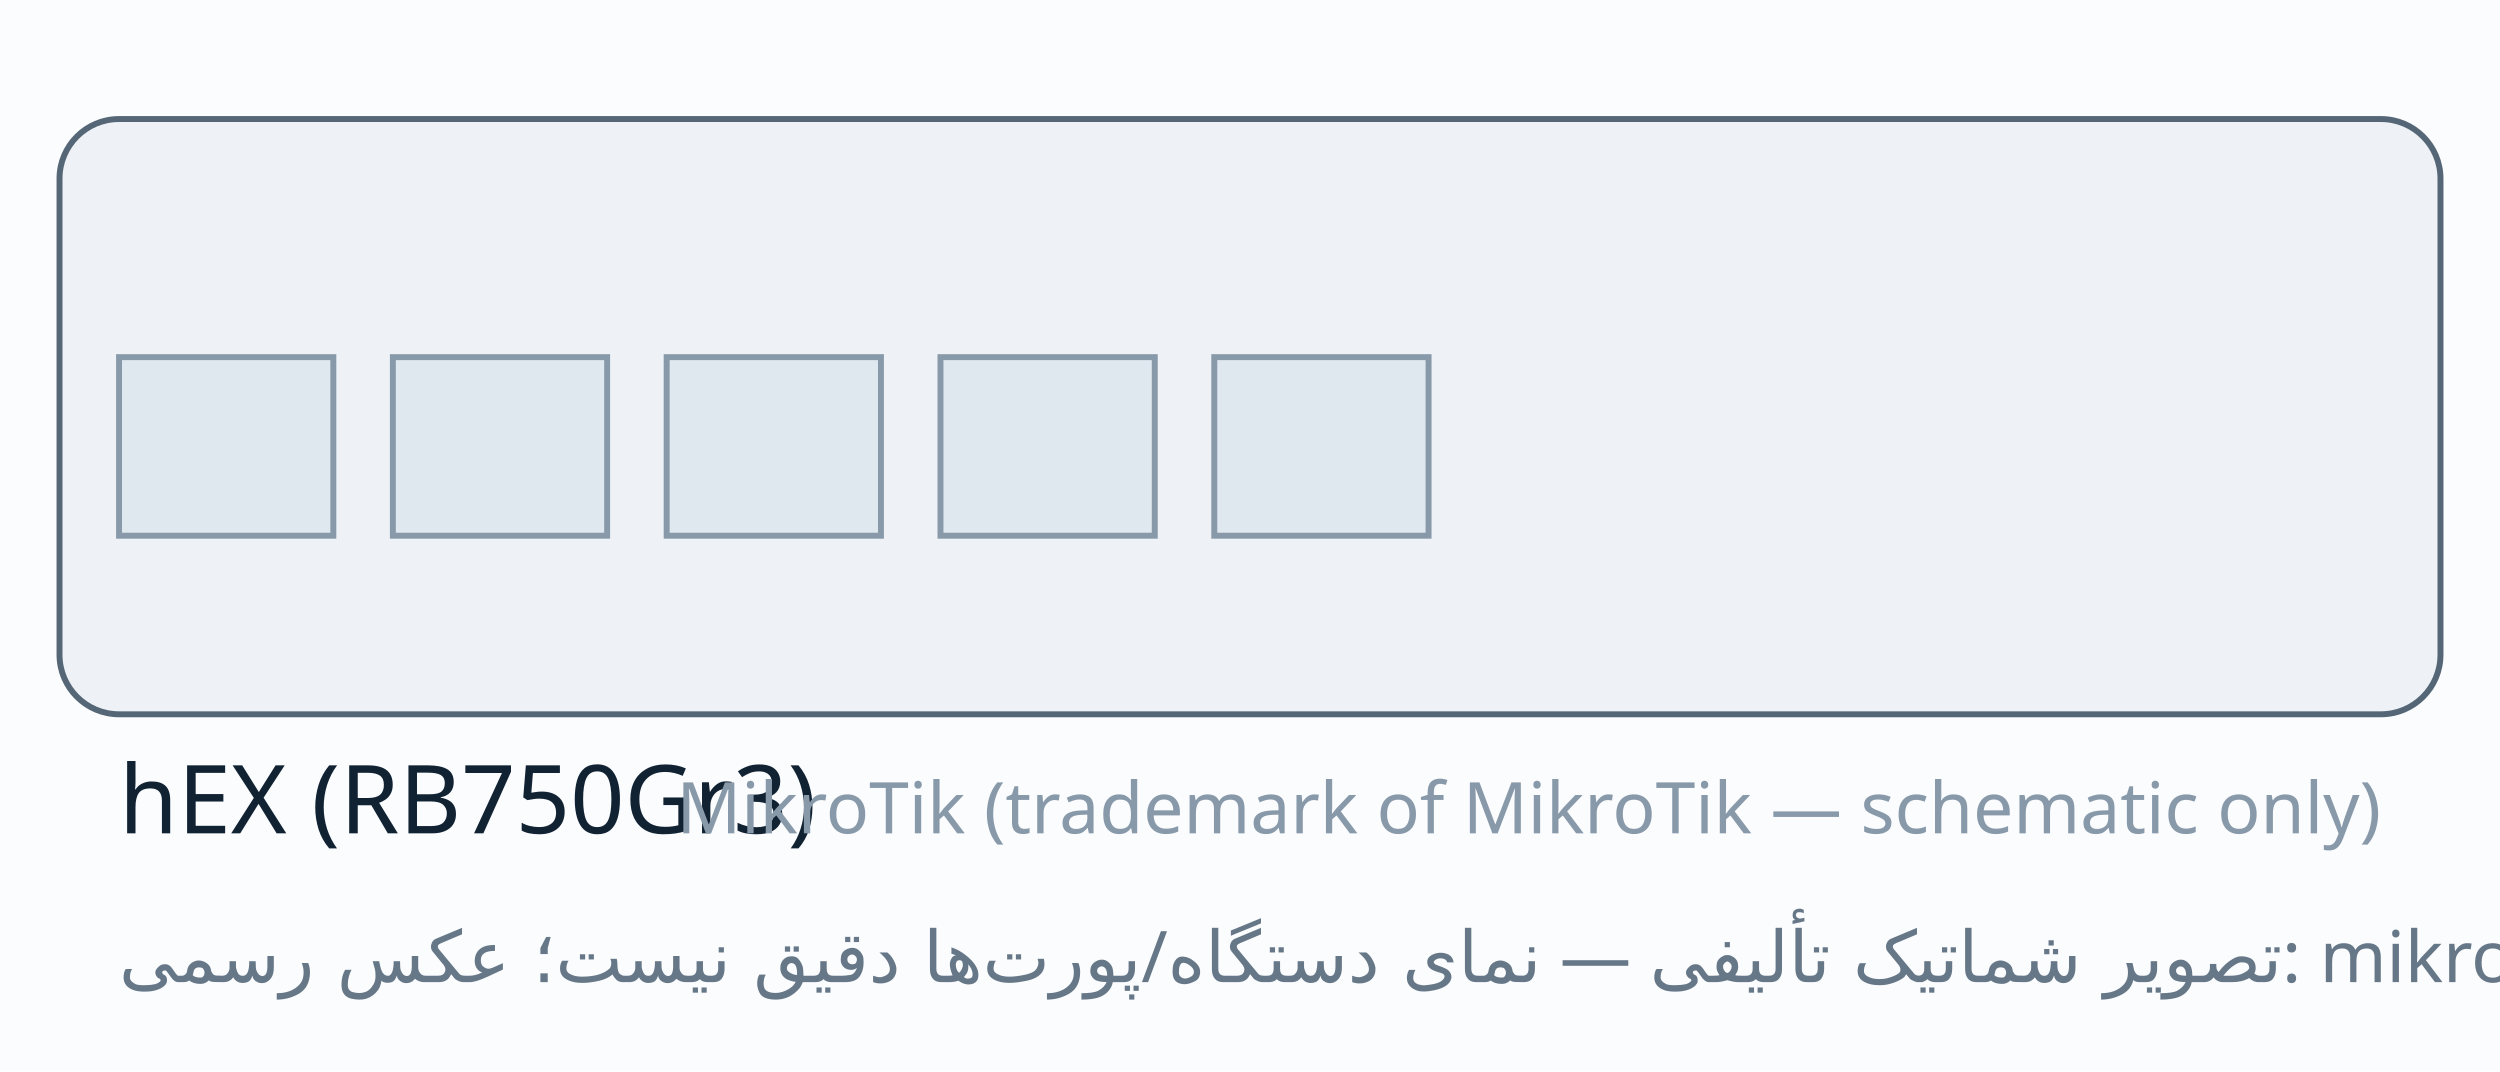
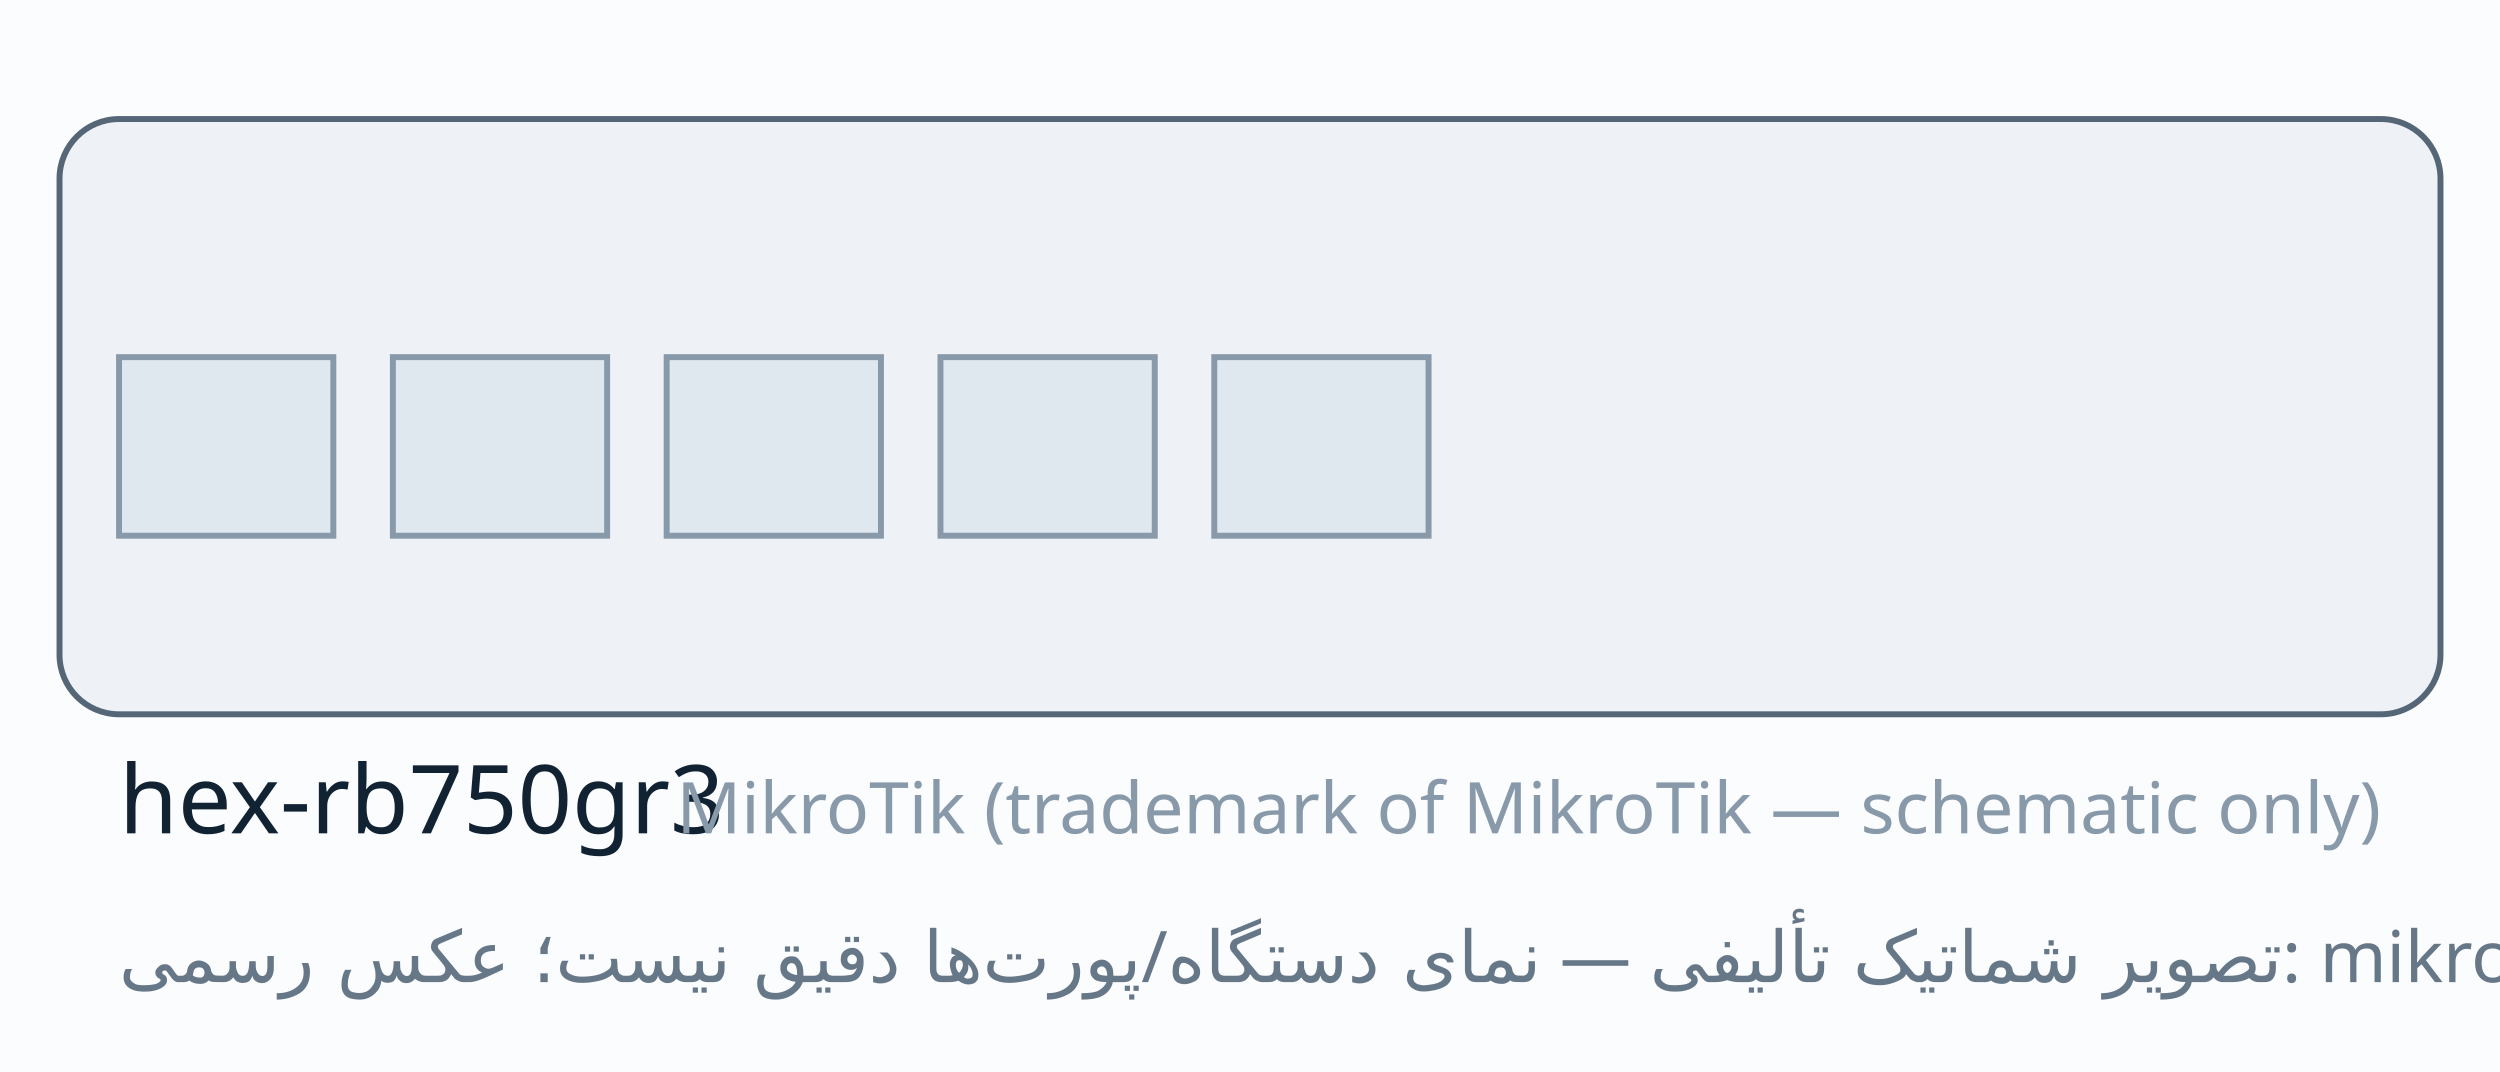
<svg xmlns="http://www.w3.org/2000/svg" viewBox="0 0 420 180" font-family="Tahoma,sans-serif">
  <rect width="420" height="180" fill="#fbfcfe" />
  <rect x="10" y="20" width="400" height="100" rx="10" fill="#eef2f7" stroke="#567" />
  <rect x="20" y="60" width="36" height="30" fill="#dfe7ef" stroke="#89a" />
  <rect x="66" y="60" width="36" height="30" fill="#dfe7ef" stroke="#89a" />
  <rect x="112" y="60" width="36" height="30" fill="#dfe7ef" stroke="#89a" />
  <rect x="158" y="60" width="36" height="30" fill="#dfe7ef" stroke="#89a" />
  <rect x="204" y="60" width="36" height="30" fill="#dfe7ef" stroke="#89a" />
-   <text x="20" y="140" font-size="16" fill="#123">hEX (RB750Gr3)</text>
+   <text x="20" y="140" font-size="16" fill="#123">hex-rb750gr3</text>
  <text x="20" y="165" font-size="12" fill="#678">تصویر شماتیک تألیفی — نمای دستگاه/پورت‌ها دقیق نیست؛ عکس رسمی: mikrotik.com</text>
  <text x="400" y="140" text-anchor="end" font-size="12" fill="#89a">MikroTik (trademark of MikroTik — schematic only)</text>
</svg>
